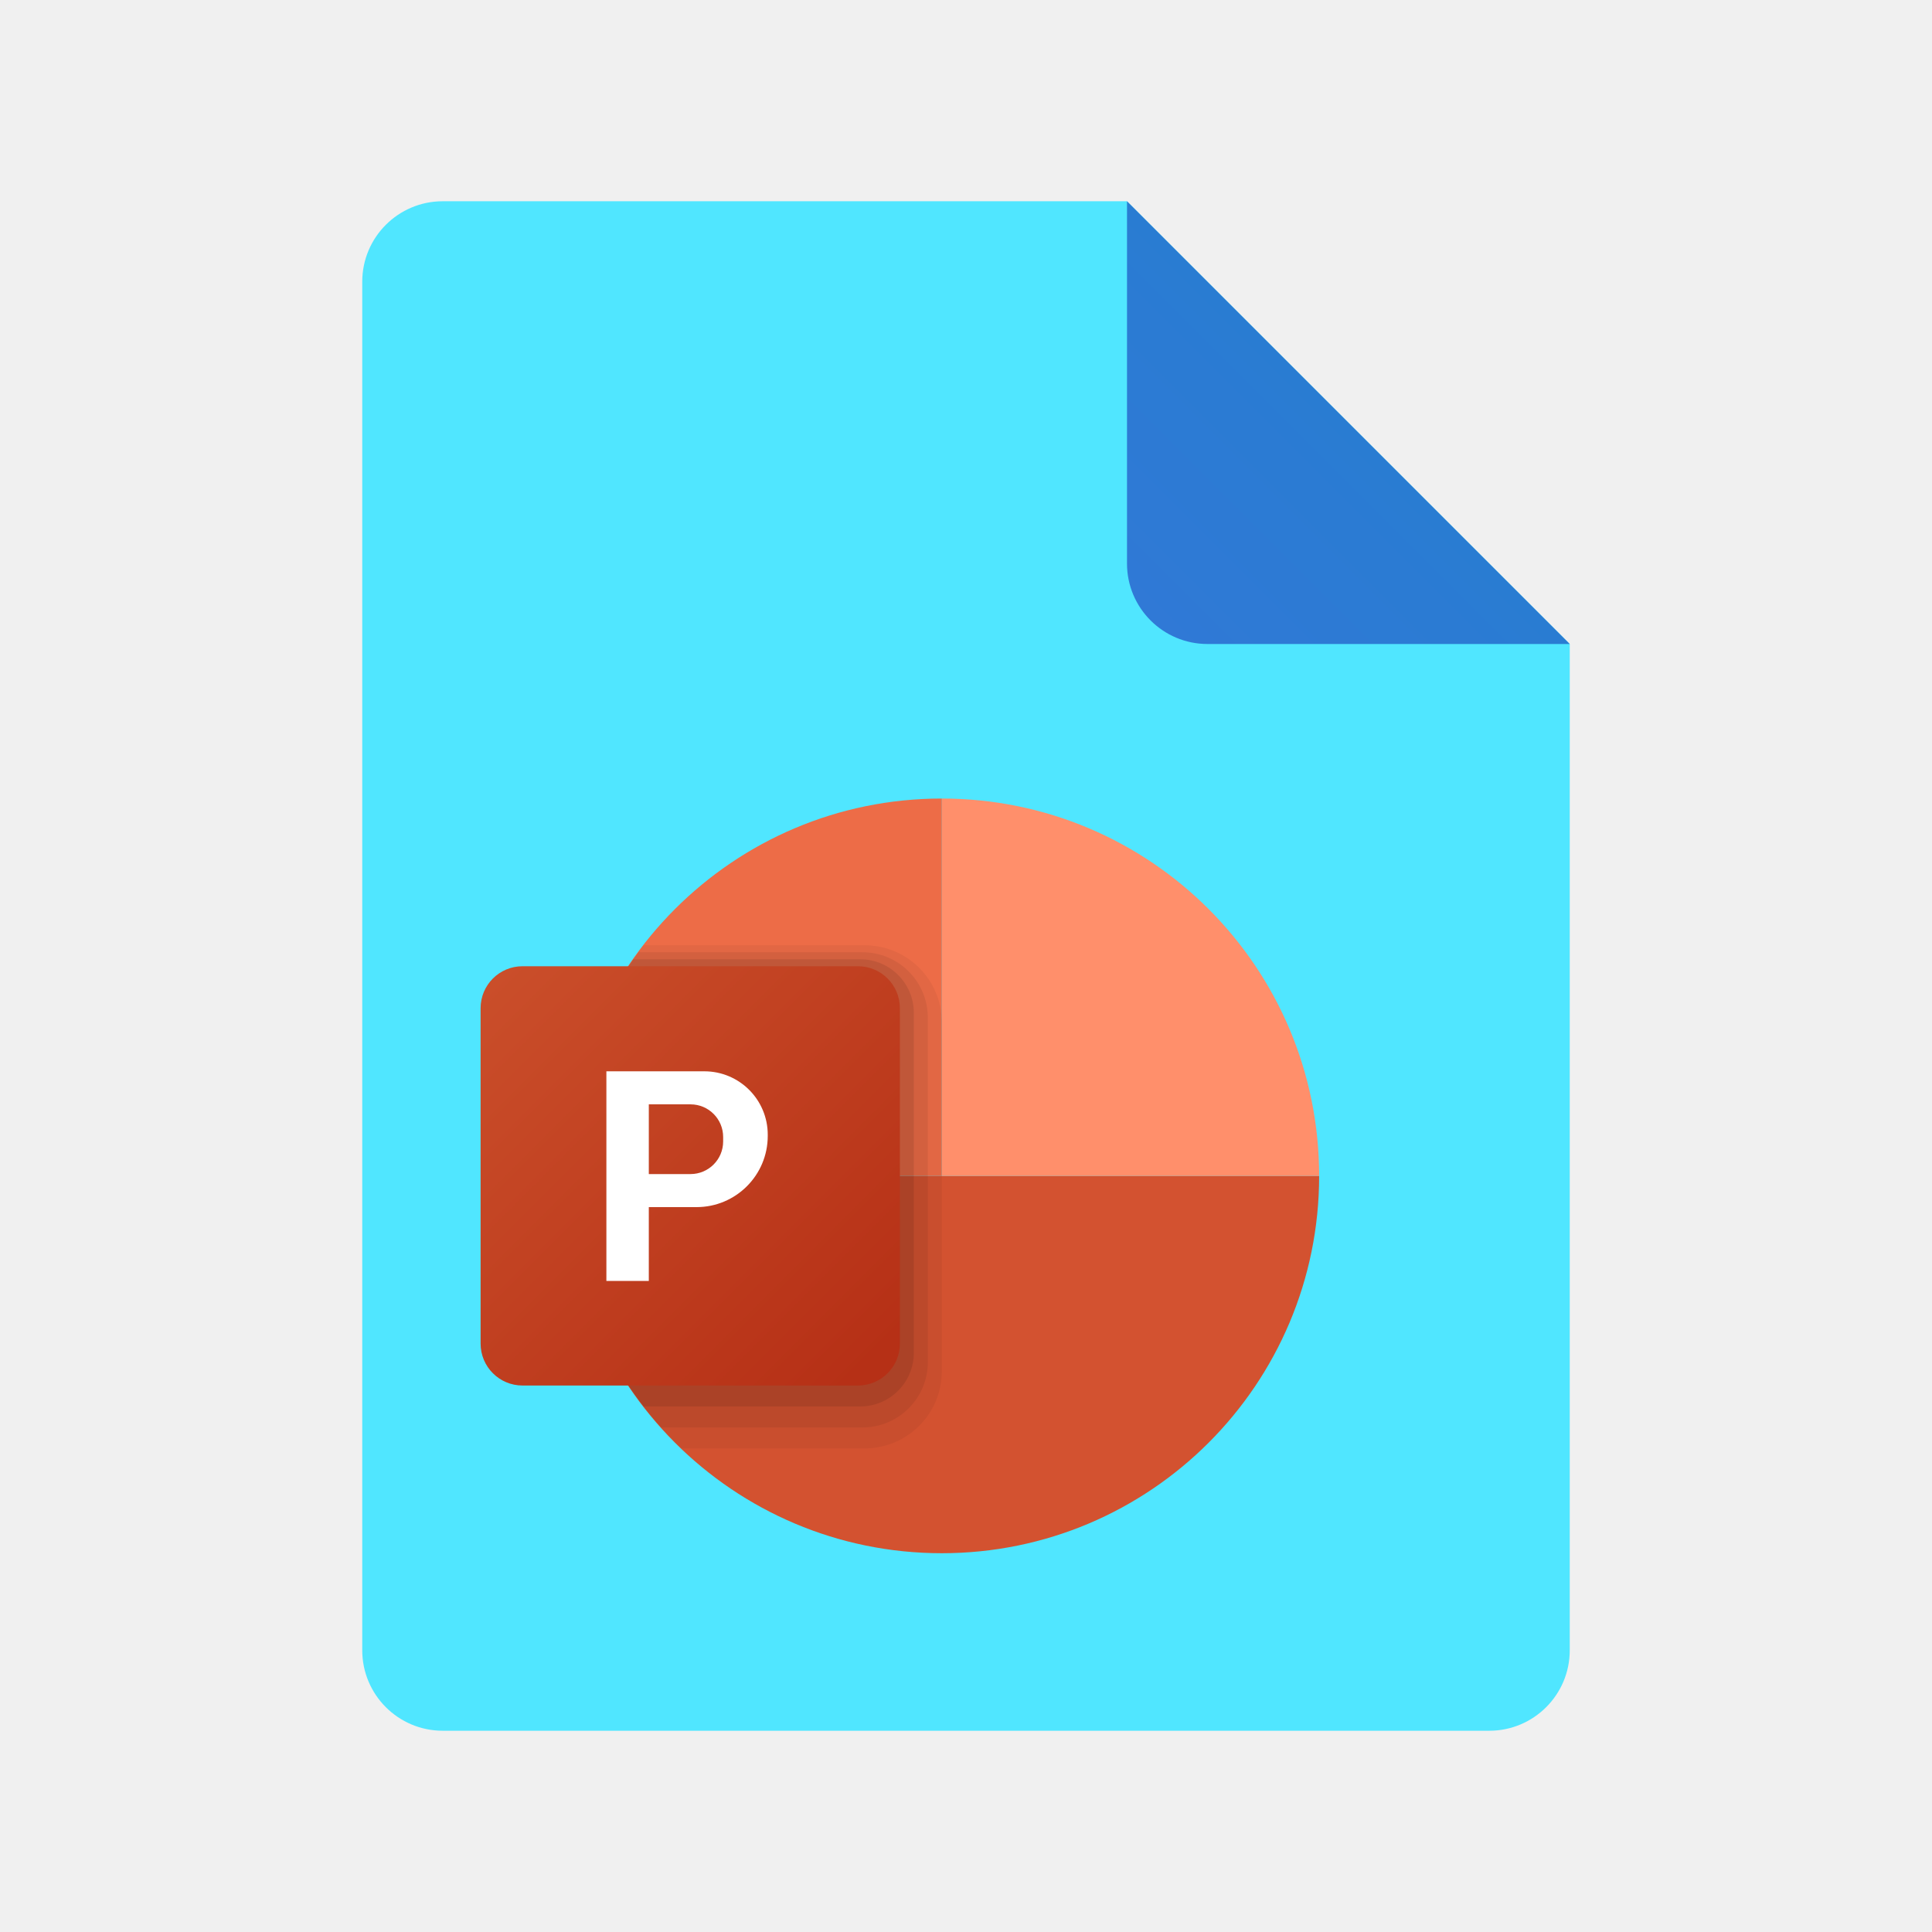
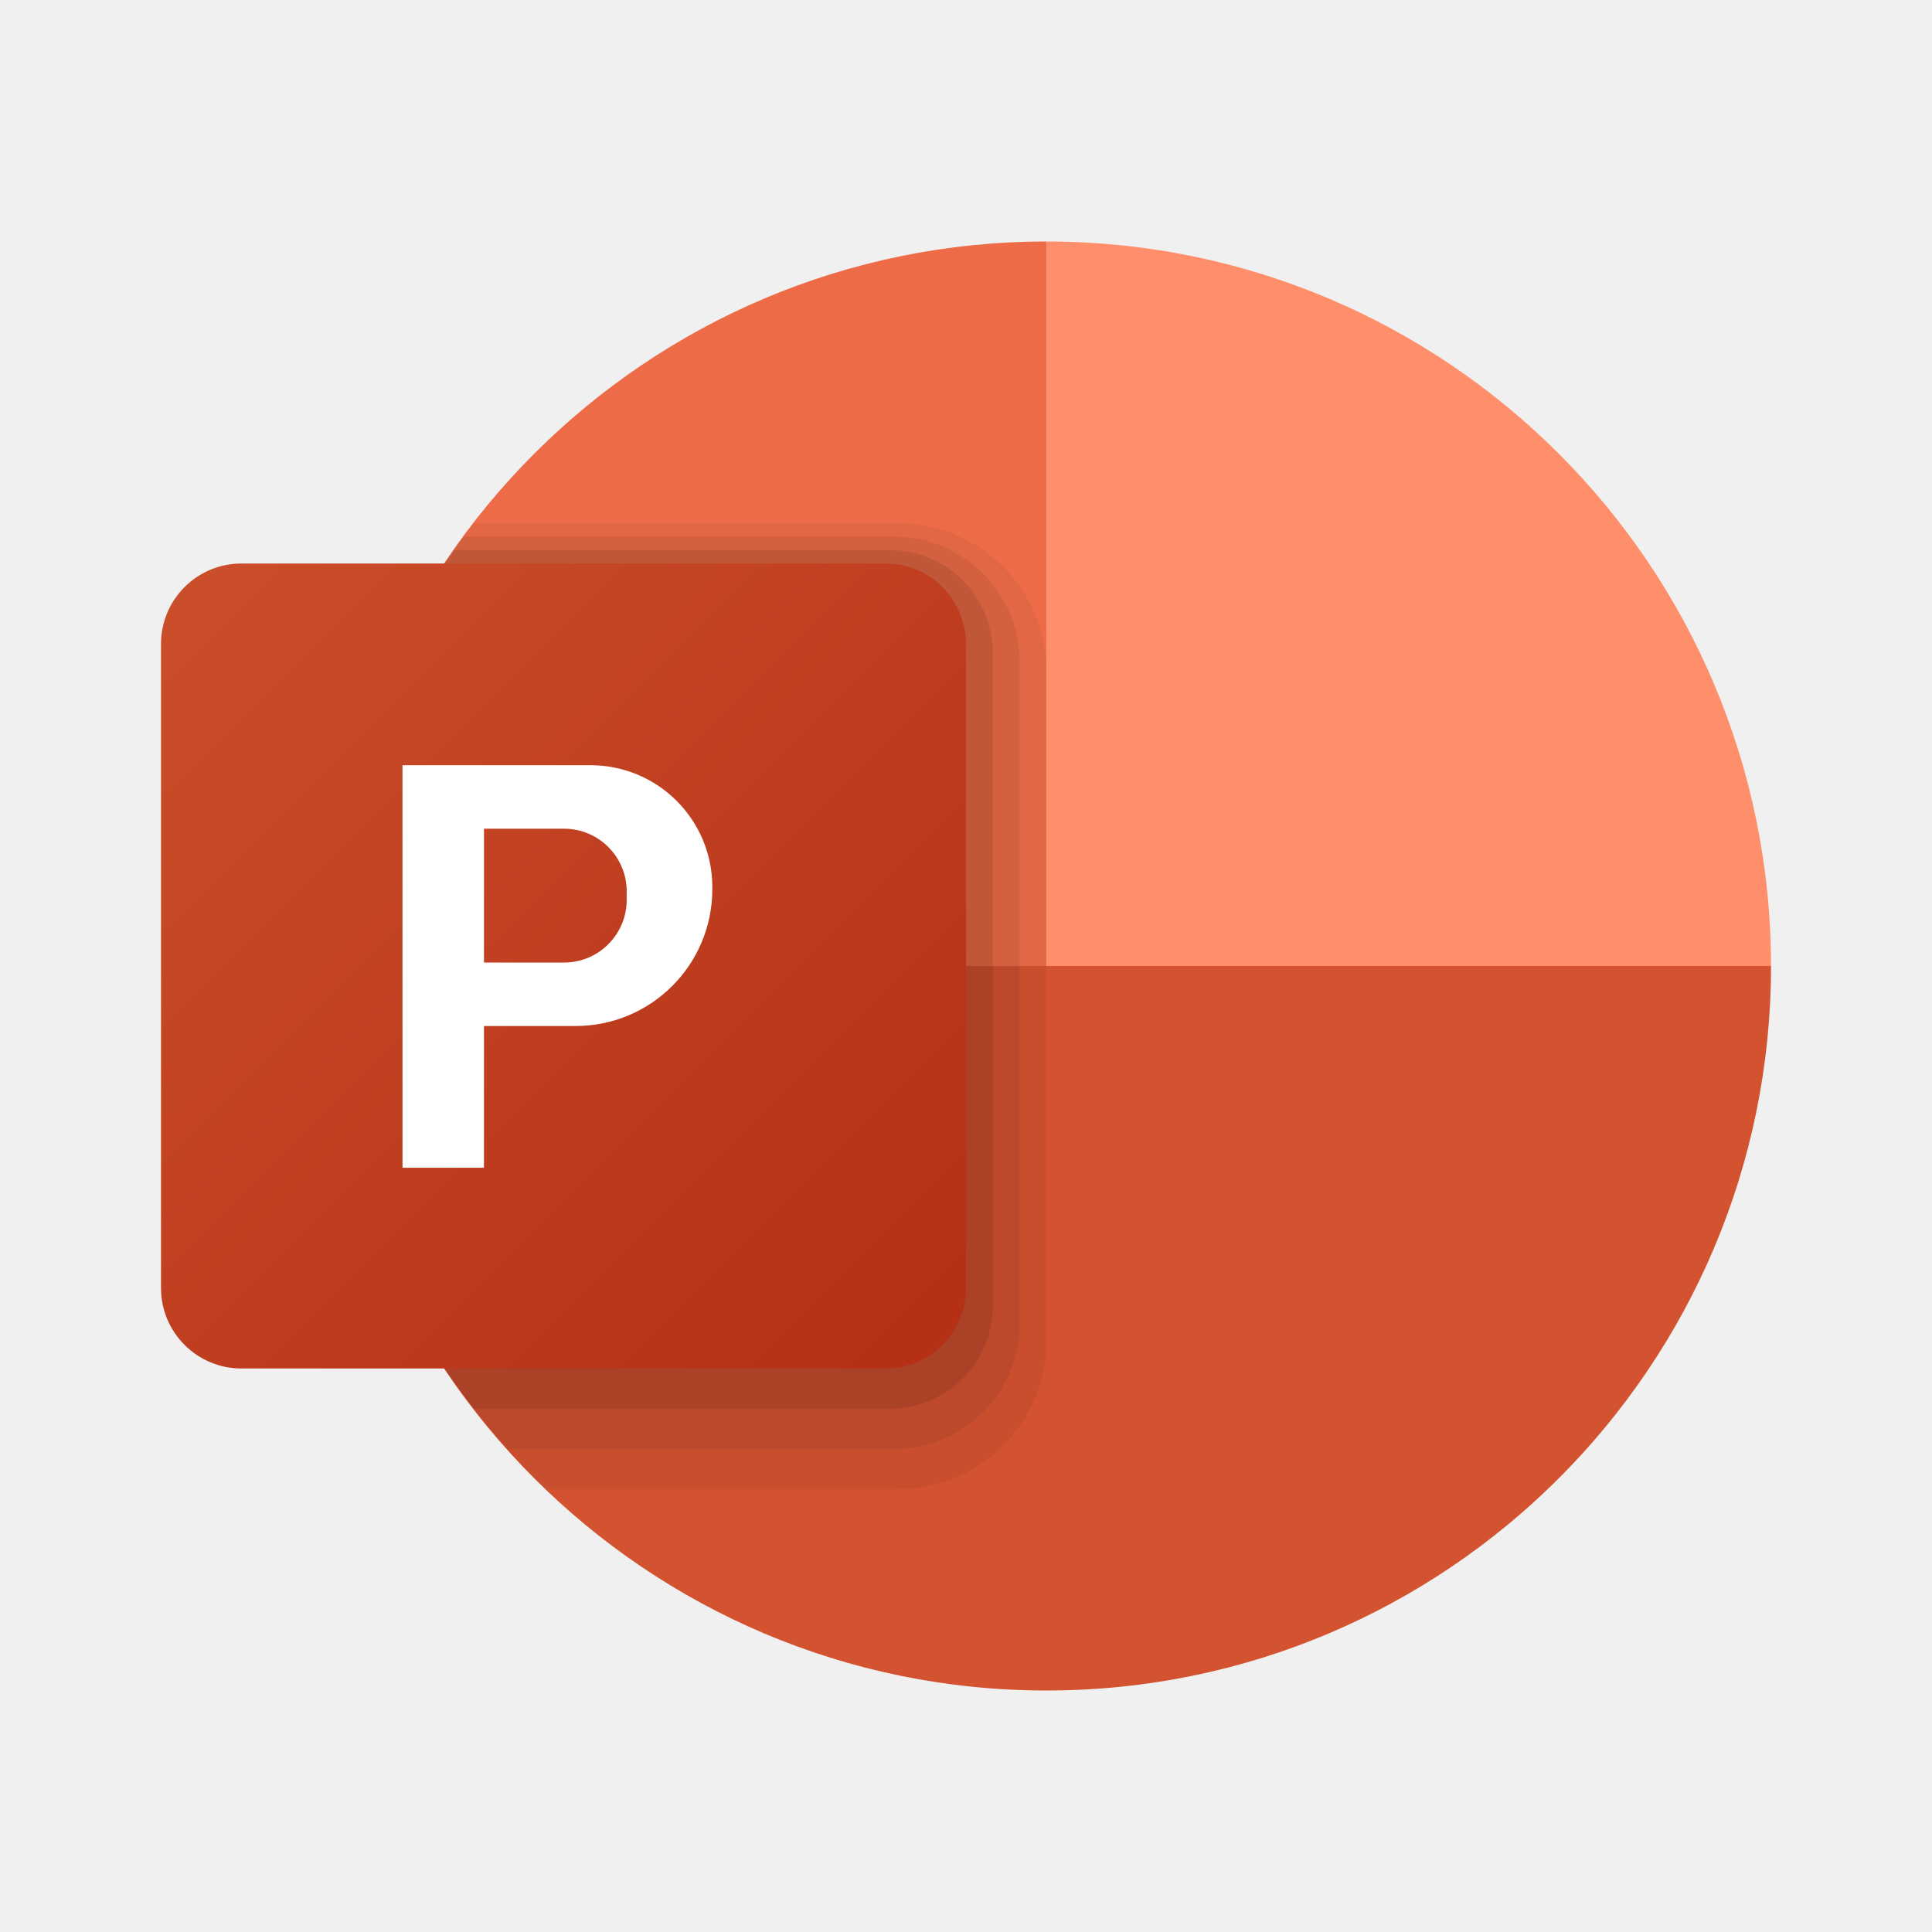
<svg xmlns="http://www.w3.org/2000/svg" xmlns:xlink="http://www.w3.org/1999/xlink" width="48px" height="48px" viewBox="0 0 48 48" version="1.1">
  <defs>
-     <linearGradient x1="0.048" y1="0.952" x2="0.509" y2="0.491" id="gradient_1">
-       <stop offset="0" stop-color="#3079D6" />
-       <stop offset="1" stop-color="#297CD2" />
+     <linearGradient gradientUnits="objectBoundingBox" x1="0.029" y1="0.029" x2="0.939" y2="0.939" id="gradient_1">
+       <stop offset="0%" stop-color="#CA4E2A" />
+       <stop offset="100%" stop-color="#B63016" />
    </linearGradient>
-     <linearGradient x1="0.029" y1="0.029" x2="0.939" y2="0.939" id="gradient_2">
-       <stop offset="0" stop-color="#CA4E2A" />
-       <stop offset="1" stop-color="#B63016" />
-     </linearGradient>
-     <path d="M0 0L48 0L48 48L0 48L0 0Z" id="path_1" />
-     <path d="M0 0L25 0L25 25L0 25L0 0Z" id="path_2" />
-     <clipPath id="mask_1">
+     <path d="M48 0L48 0L48 48L0 48L0 0L48 0Z" id="path_1" />
+     <clipPath id="clip_1">
      <use xlink:href="#path_1" />
    </clipPath>
-     <clipPath id="mask_2">
-       <use xlink:href="#path_2" />
-     </clipPath>
  </defs>
-   <g id="icons8_file">
-     <path d="M0 0L48 0L48 48L0 48L0 0Z" id="Background" fill="none" fill-rule="evenodd" stroke="none" />
-     <g clip-path="url(#mask_1)">
-       <path d="M30 11L30 36C30 37.105 29.105 38 28 38L2 38C0.895 38 0 37.105 0 36L0 2C0 0.895 0.895 0 2 0L19 0L30 11L30 11Z" transform="translate(9 5)" id="Shape" fill="#50E6FF" fill-rule="evenodd" stroke="none" />
-       <path d="M0 0L0 9C0 10.105 0.895 11 2 11L11 11L0 0L0 0Z" transform="translate(28 5)" id="Shape" fill="url(#gradient_1)" fill-rule="evenodd" stroke="none" />
-     </g>
-   </g>
-   <g id="icons8_microsoft_powerpoint_2019" transform="translate(9.857117 16.71429)">
-     <path d="M0 0L25 0L25 25L0 25L0 0Z" id="Background" fill="none" fill-rule="evenodd" stroke="none" />
-     <g clip-path="url(#mask_2)">
-       <path d="M0 0C0 5.178 4.197 9.375 9.375 9.375C14.553 9.375 18.75 5.178 18.75 0L9.375 0L0 0L0 0Z" transform="translate(4.166657 12.5)" id="Shape" fill="#D35230" fill-rule="evenodd" stroke="none" />
-       <path d="M0 0L0 9.375L9.375 9.375C9.375 4.197 5.178 0 0 0L0 0Z" transform="translate(13.54166 3.125)" id="Shape" fill="#FF8F6B" fill-rule="evenodd" stroke="none" />
-       <path d="M9.375 0C4.197 0 0 4.197 0 9.375L9.375 9.375L9.375 0L9.375 0Z" transform="translate(4.166657 3.125)" id="Shape" fill="#ED6C47" fill-rule="evenodd" stroke="none" />
-       <path d="M9.375 1.917C9.375 0.858 8.517 0 7.458 0L1.966 0C0.738 1.585 0 3.569 0 5.729C0 8.394 1.117 10.793 2.902 12.5L7.457 12.5C8.517 12.5 9.375 11.642 9.375 10.583L9.375 1.917L9.375 1.917Z" transform="translate(4.166657 6.770843)" id="Shape" fill="#000000" fill-opacity="0.05" fill-rule="evenodd" stroke="none" />
-       <path d="M7.403 0L1.836 0C0.688 1.556 0 3.473 0 5.556C0 7.96 0.913 10.146 2.402 11.806L7.403 11.806C8.301 11.806 9.028 11.078 9.028 10.18L9.028 1.626C9.028 0.728 8.3 0 7.403 0L7.403 0Z" transform="translate(4.166657 6.944275)" id="Shape" fill="#000000" fill-opacity="0.07" fill-rule="evenodd" stroke="none" />
-       <path d="M7.347 0L1.706 0C0.634 1.524 0 3.377 0 5.382C0 7.542 0.738 9.526 1.966 11.111L7.347 11.111C8.083 11.111 8.68 10.514 8.68 9.778L8.68 1.333C8.681 0.597 8.083 0 7.347 0L7.347 0Z" transform="translate(4.166657 7.118225)" id="Shape" fill="#000000" fill-opacity="0.09" fill-rule="evenodd" stroke="none" />
-       <path d="M9.375 10.417L1.042 10.417C0.466 10.417 0 9.951 0 9.375L0 1.042C0 0.466 0.466 0 1.042 0L9.375 0C9.951 0 10.417 0.466 10.417 1.042L10.417 9.375C10.417 9.951 9.951 10.417 9.375 10.417L9.375 10.417Z" transform="translate(2.083343 7.291657)" id="Shape" fill="url(#gradient_2)" fill-rule="evenodd" stroke="none" />
-       <path d="M2.434 0L0 0L0 5.208L1.054 5.208L1.054 3.374L2.24 3.374C3.217 3.374 4.009 2.582 4.009 1.605L4.009 1.575C4.009 0.705 3.304 0 2.434 0L2.434 0ZM2.901 1.743C2.901 2.19 2.538 2.553 2.091 2.553L1.054 2.553L1.054 0.821L2.091 0.821C2.538 0.821 2.901 1.184 2.901 1.632L2.901 1.743L2.901 1.743Z" transform="translate(5.208343 9.902069)" id="Shape" fill="#FFFFFF" fill-rule="evenodd" stroke="none" />
-     </g>
+   <g id="Microsoft Powerpoint 2019" clip-path="url(#clip_1)">
+     <path d="M48 0L48 0L48 48L0 48L0 0L48 0Z" id="Microsoft-Powerpoint-2019" fill="none" stroke="none" />
+     <path d="M8 24C8 33.941 16.059 42 26 42C35.941 42 44 33.941 44 24L26 24L8 24L8 24Z" id="Shape" fill="#D35230" stroke="none" />
+     <path d="M26 6L26 24L44 24C44 14.059 35.941 6 26 6L26 6Z" id="Shape" fill="#FF8F6B" stroke="none" />
+     <path d="M26 6C16.059 6 8 14.059 8 24L26 24L26 6L26 6Z" id="Shape" fill="#ED6C47" stroke="none" />
+     <path d="M26 16.681C26 14.648 24.352 13 22.319 13L11.774 13C9.417 16.044 8 19.852 8 24C8 29.116 10.145 33.723 13.571 37L22.318 37C24.352 37 26 35.352 26 33.319L26 16.681L26 16.681Z" id="Shape" fill="#000000" fill-opacity="0.05" stroke="none" />
+     <path d="M22.213 13.333L11.525 13.333C9.32 16.321 8 20.002 8 24C8 28.617 9.753 32.814 12.611 36L22.213 36C23.937 36 25.334 34.603 25.334 32.879L25.334 16.454C25.333 14.731 23.936 13.333 22.213 13.333L22.213 13.333Z" id="Shape" fill="#000000" fill-opacity="0.07" stroke="none" />
+     <path d="M22.106 13.667L11.276 13.667C9.218 16.593 8 20.151 8 24C8 28.148 9.417 31.956 11.774 35L22.106 35C23.52 35 24.666 33.854 24.666 32.44L24.666 16.227C24.667 14.813 23.52 13.667 22.106 13.667L22.106 13.667Z" id="Shape" fill="#000000" fill-opacity="0.09" stroke="none" />
+     <path d="M22 34L6 34C4.895 34 4 33.105 4 32L4 16C4 14.895 4.895 14 6 14L22 14C23.105 14 24 14.895 24 16L24 32C24 33.105 23.105 34 22 34L22 34Z" id="Shape" fill="url(#gradient_1)" stroke="none" />
+     <path d="M14.673 19.012L10 19.012L10 29.012L12.024 29.012L12.024 25.491L14.3 25.491C16.176 25.491 17.697 23.97 17.697 22.094L17.697 22.036C17.697 20.366 16.343 19.012 14.673 19.012L14.673 19.012ZM15.57 22.358C15.57 23.217 14.873 23.914 14.014 23.914L12.024 23.914L12.024 20.589L14.014 20.589C14.873 20.589 15.57 21.286 15.57 22.145L15.57 22.358L15.57 22.358Z" id="Shape" fill="#FFFFFF" fill-rule="evenodd" stroke="none" />
  </g>
</svg>
